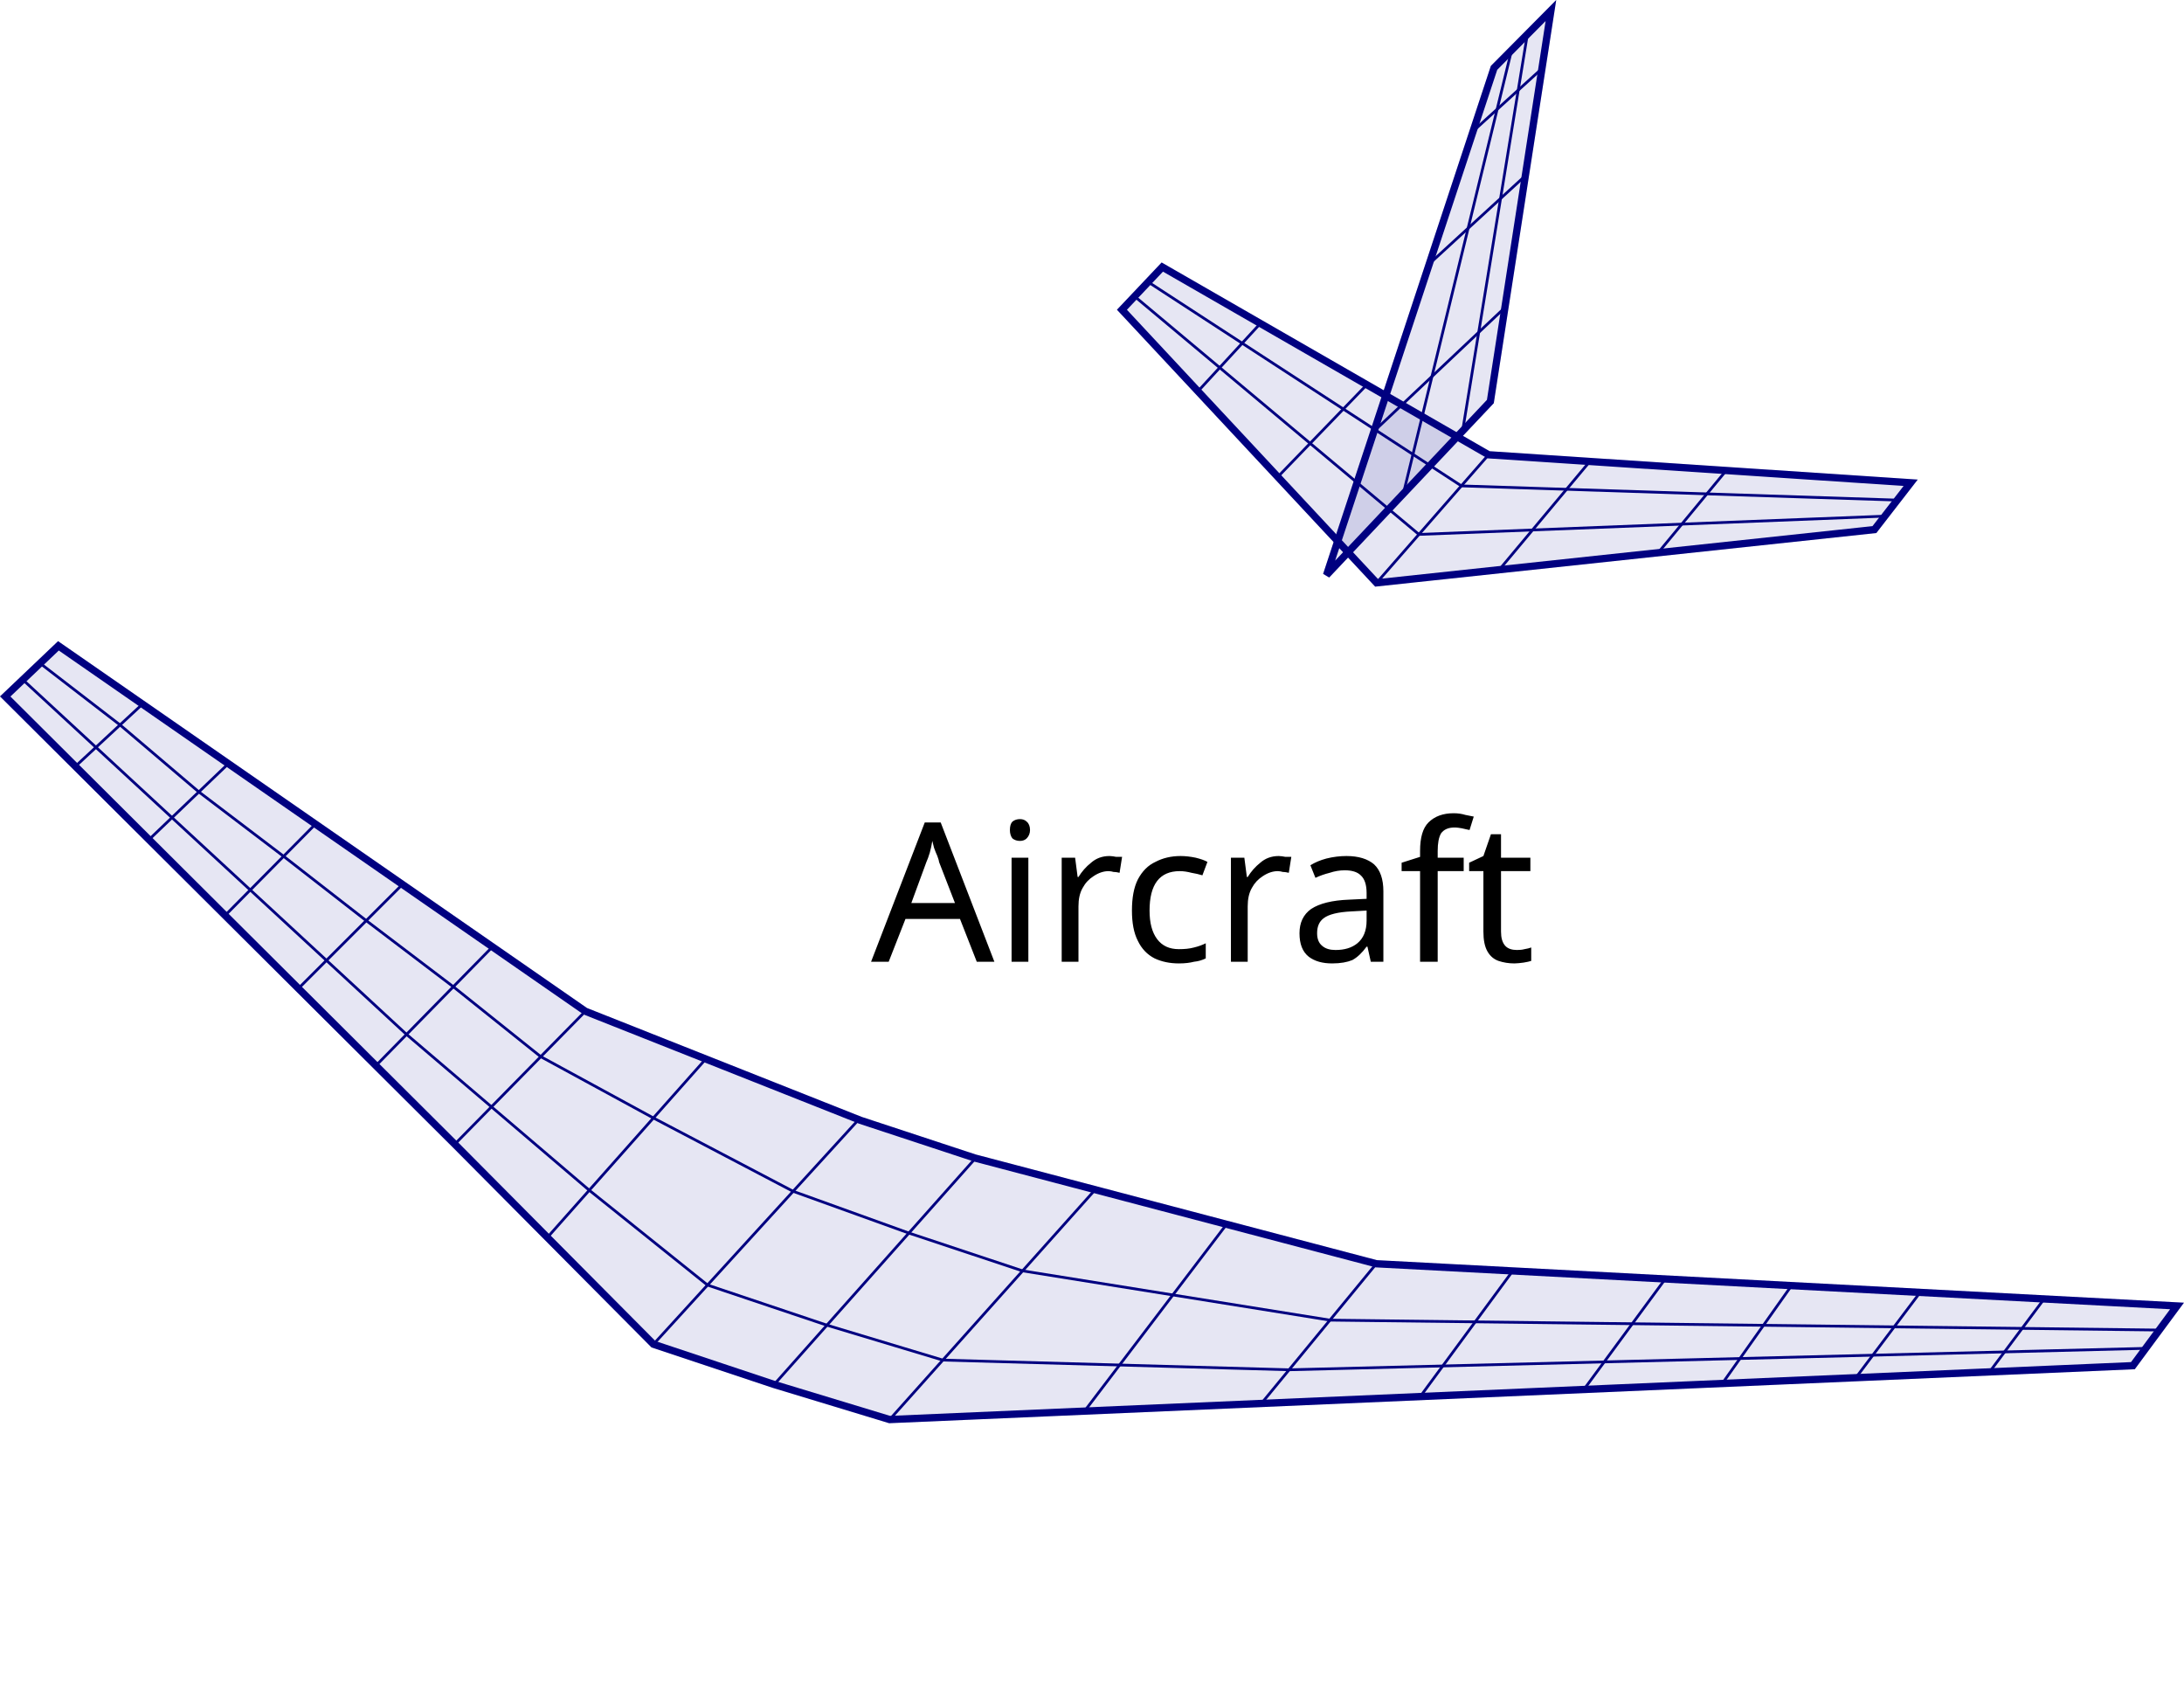
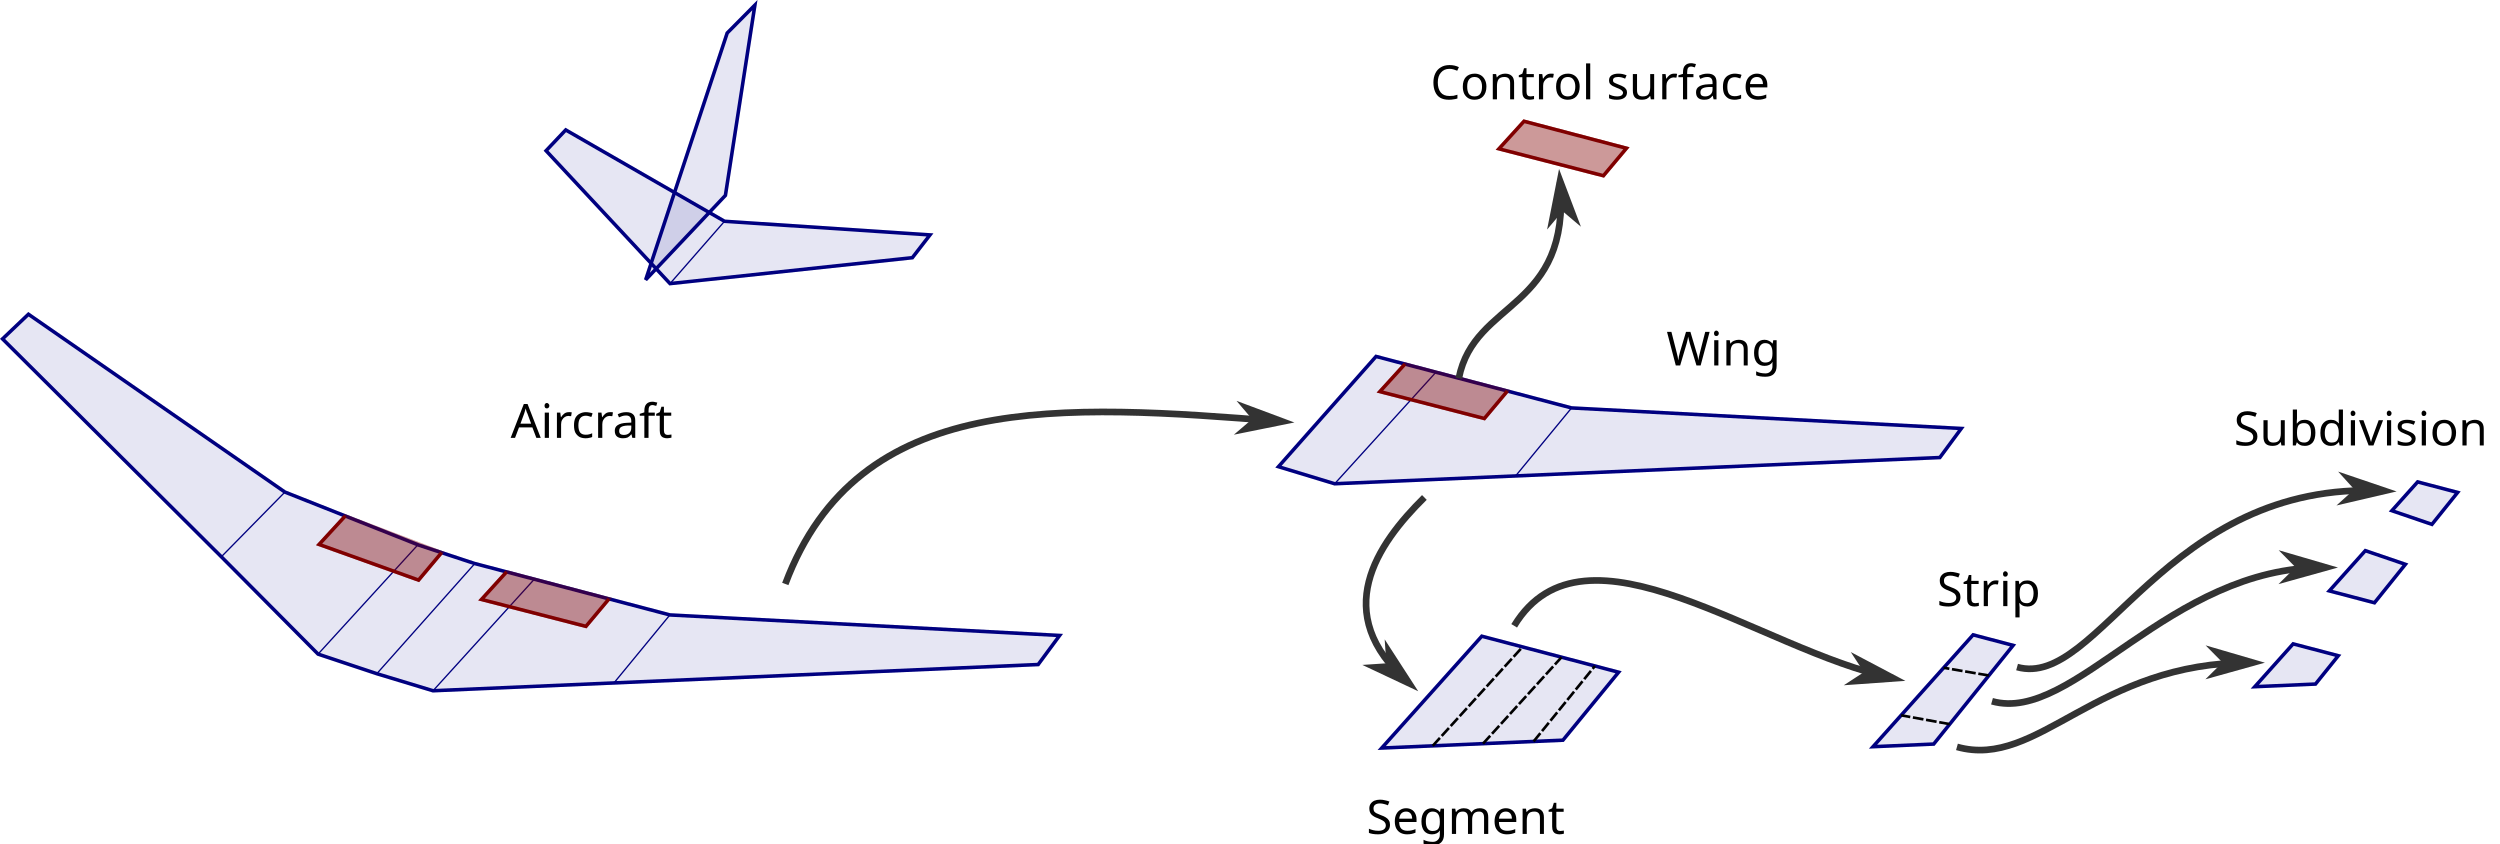
- <svg xmlns="http://www.w3.org/2000/svg" width="79.511mm" height="62.003mm" viewBox="0 0 79.511 62.003" version="1.1" id="svg8">
+ <svg xmlns="http://www.w3.org/2000/svg" width="186.993mm" height="63.109mm" viewBox="0 0 186.993 63.109" version="1.1" id="svg8">
  <defs id="defs2">
-     <marker orient="auto" refY="0.0" refX="0.0" id="marker1364" style="overflow:visible">
-       <path id="path1362" d="M 0.0,0.0 L 5.0,-5.0 L -12.5,0.0 L 5.0,5.0 L 0.0,0.0 z " style="fill-rule:evenodd;stroke:#000000;stroke-width:1pt;stroke-opacity:1;fill:#000000;fill-opacity:1" transform="scale(0.4) translate(10,0)" />
+     <marker orient="auto" refY="0" refX="0" id="Arrow1Mend" style="overflow:visible">
+       <path id="path1620" d="M 0,0 5,-5 -12.5,0 5,5 Z" style="fill:#333333;fill-opacity:1;fill-rule:evenodd;stroke:#333333;stroke-width:1pt;stroke-opacity:1" transform="matrix(-0.4,0,0,-0.4,-4,0)" />
    </marker>
-     <marker orient="auto" refY="0.0" refX="0.0" id="Arrow1Mstart" style="overflow:visible">
-       <path id="path972" d="M 0.0,0.0 L 5.0,-5.0 L -12.5,0.0 L 5.0,5.0 L 0.0,0.0 z " style="fill-rule:evenodd;stroke:#000000;stroke-width:1pt;stroke-opacity:1;fill:#000000;fill-opacity:1" transform="scale(0.4) translate(10,0)" />
+     <marker orient="auto" refY="0" refX="0" id="Arrow2Mend" style="overflow:visible">
+       <path id="path1638" style="fill:#000000;fill-opacity:1;fill-rule:evenodd;stroke:#000000;stroke-width:0.625;stroke-linejoin:round;stroke-opacity:1" d="M 8.719,4.034 -2.207,0.016 8.719,-4.002 c -1.745,2.372 -1.735,5.617 -6e-7,8.035 z" transform="scale(-0.6)" />
+     </marker>
+     <marker orient="auto" refY="0" refX="0" id="marker1364" style="overflow:visible">
+       <path id="path1362" d="M 0,0 5,-5 -12.5,0 5,5 Z" style="fill:#000000;fill-opacity:1;fill-rule:evenodd;stroke:#000000;stroke-width:1pt;stroke-opacity:1" transform="matrix(0.4,0,0,0.4,4,0)" />
+     </marker>
+     <marker orient="auto" refY="0" refX="0" id="Arrow1Mstart" style="overflow:visible">
+       <path id="path972" d="M 0,0 5,-5 -12.5,0 5,5 Z" style="fill:#000000;fill-opacity:1;fill-rule:evenodd;stroke:#000000;stroke-width:1pt;stroke-opacity:1" transform="matrix(0.4,0,0,0.4,4,0)" />
    </marker>
    <marker orient="auto" refY="0" refX="0" id="marker1003" style="overflow:visible">
      <path id="path1001" d="m -2.5,-1 c 0,2.76 -2.24,5 -5,5 -2.76,0 -5,-2.24 -5,-5 0,-2.76 2.24,-5 5,-5 2.76,0 5,2.24 5,5 z" style="fill:#000000;fill-opacity:1;fill-rule:evenodd;stroke:#000000;stroke-width:1pt;stroke-opacity:1" transform="matrix(0.4,0,0,0.4,2.96,0.4)" />
    </marker>
    <marker orient="auto" refY="0" refX="0" id="marker4025" style="overflow:visible">
      <path id="path4023" d="m -2.5,-1 c 0,2.76 -2.24,5 -5,5 -2.76,0 -5,-2.24 -5,-5 0,-2.76 2.24,-5 5,-5 2.76,0 5,2.24 5,5 z" style="fill:#000000;fill-opacity:1;fill-rule:evenodd;stroke:#000000;stroke-width:1pt;stroke-opacity:1" transform="matrix(0.4,0,0,0.4,2.96,0.4)" />
    </marker>
    <marker style="overflow:visible" id="marker1944" refX="0" refY="0" orient="auto">
      <path transform="matrix(0.4,0,0,0.4,2.96,0.4)" style="fill:#d40000;fill-opacity:1;fill-rule:evenodd;stroke:#d40000;stroke-width:1pt;stroke-opacity:1" d="m -2.5,-1 c 0,2.76 -2.24,5 -5,5 -2.76,0 -5,-2.24 -5,-5 0,-2.76 2.24,-5 5,-5 2.76,0 5,2.24 5,5 z" id="path1942" />
    </marker>
+     <marker orient="auto" refY="0" refX="0" id="Arrow1Mend-6" style="overflow:visible">
+       <path id="path1620-8" d="M 0,0 5,-5 -12.5,0 5,5 Z" style="fill:#333333;fill-opacity:1;fill-rule:evenodd;stroke:#333333;stroke-width:1pt;stroke-opacity:1" transform="matrix(-0.4,0,0,-0.4,-4,0)" />
+     </marker>
+     <marker orient="auto" refY="0" refX="0" id="Arrow1Mend-6-0" style="overflow:visible">
+       <path id="path1620-8-9" d="M 0,0 5,-5 -12.5,0 5,5 Z" style="fill:#333333;fill-opacity:1;fill-rule:evenodd;stroke:#333333;stroke-width:1pt;stroke-opacity:1" transform="matrix(-0.4,0,0,-0.4,-4,0)" />
+     </marker>
+     <marker orient="auto" refY="0" refX="0" id="Arrow1Mend-6-0-9" style="overflow:visible">
+       <path id="path1620-8-9-4" d="M 0,0 5,-5 -12.5,0 5,5 Z" style="fill:#333333;fill-opacity:1;fill-rule:evenodd;stroke:#333333;stroke-width:1pt;stroke-opacity:1" transform="matrix(-0.4,0,0,-0.4,-4,0)" />
+     </marker>
+     <marker orient="auto" refY="0" refX="0" id="Arrow1Mend-6-0-9-2" style="overflow:visible">
+       <path id="path1620-8-9-4-5" d="M 0,0 5,-5 -12.5,0 5,5 Z" style="fill:#333333;fill-opacity:1;fill-rule:evenodd;stroke:#333333;stroke-width:1pt;stroke-opacity:1" transform="matrix(-0.4,0,0,-0.4,-4,0)" />
+     </marker>
+     <marker orient="auto" refY="0" refX="0" id="Arrow1Mend-6-0-9-0" style="overflow:visible">
+       <path id="path1620-8-9-4-7" d="M 0,0 5,-5 -12.5,0 5,5 Z" style="fill:#333333;fill-opacity:1;fill-rule:evenodd;stroke:#333333;stroke-width:1pt;stroke-opacity:1" transform="matrix(-0.4,0,0,-0.4,-4,0)" />
+     </marker>
+     <marker orient="auto" refY="0" refX="0" id="Arrow1Mend-6-9" style="overflow:visible">
+       <path id="path1620-8-96" d="M 0,0 5,-5 -12.5,0 5,5 Z" style="fill:#333333;fill-opacity:1;fill-rule:evenodd;stroke:#333333;stroke-width:1pt;stroke-opacity:1" transform="matrix(-0.4,0,0,-0.4,-4,0)" />
+     </marker>
  </defs>
  <g id="layer3" style="display:inline" transform="translate(1.0910773e-6,1.1000073e-6)">
    <g id="g3946">
+       <path id="path838-3" d="m 94.447,117.957 -4.394,-1.465 -7.182,-7.229 -16.418,-16.347 1.937,-1.843 19.182,13.3 10.016,3.969 4.158,1.37 14.623,3.851 29.151,1.536 -1.606,2.173 -45.263,1.961 z" style="opacity:0.1;fill:#000080;stroke:#000080;stroke-width:0.265;stroke-linecap:butt;stroke-linejoin:miter;stroke-miterlimit:4;stroke-dasharray:none;stroke-opacity:1" transform="translate(-66.26297,-67.56747)" />
      <path id="path838" d="m 94.447,117.957 -4.394,-1.465 -7.182,-7.229 -16.418,-16.347 1.937,-1.843 19.182,13.3 10.016,3.969 4.158,1.37 14.623,3.851 29.151,1.536 -1.606,2.173 -45.263,1.961 z" style="fill:none;stroke:#000080;stroke-width:0.265;stroke-linecap:butt;stroke-linejoin:miter;stroke-miterlimit:4;stroke-dasharray:none;stroke-opacity:1" transform="translate(-66.26297,-67.56747)" />
      <path id="path863" d="m 94.447,117.957 7.359,-8.268" style="fill:none;stroke:#000080;stroke-width:0.1;stroke-linecap:butt;stroke-linejoin:miter;stroke-miterlimit:4;stroke-dasharray:none;stroke-opacity:1" transform="translate(-66.26297,-67.56747)" />
      <path id="path865" d="m 90.053,116.493 7.477,-8.186" style="fill:none;stroke:#000080;stroke-width:0.1;stroke-linecap:butt;stroke-linejoin:miter;stroke-miterlimit:4;stroke-dasharray:none;stroke-opacity:1" transform="translate(-66.26297,-67.56747)" />
      <path id="path867" d="m 82.837,109.193 4.736,-4.819" style="fill:none;stroke:#000080;stroke-width:0.1;stroke-linecap:butt;stroke-linejoin:miter;stroke-miterlimit:4;stroke-dasharray:none;stroke-opacity:1" transform="translate(-66.26297,-67.56747)" />
-       <path id="path869" d="m 98.652,119.233 7.471,-8.353" style="fill:none;stroke:#000080;stroke-width:0.1;stroke-linecap:butt;stroke-linejoin:miter;stroke-miterlimit:4;stroke-dasharray:none;stroke-opacity:1" transform="translate(-66.26297,-67.56747)" />
      <path id="path871" d="m 116.369,113.563 -4.182,5.083" style="fill:none;stroke:#000080;stroke-width:0.1;stroke-linecap:butt;stroke-linejoin:miter;stroke-miterlimit:4;stroke-dasharray:none;stroke-opacity:1" transform="translate(-66.26297,-67.56747)" />
-       <path id="path873" d="m 79.948,106.353 4.243,-4.324" style="fill:none;stroke:#000080;stroke-width:0.1;stroke-linecap:butt;stroke-linejoin:miter;stroke-miterlimit:4;stroke-dasharray:none;stroke-opacity:1" transform="translate(-66.26297,-67.56747)" />
-       <path id="path875" d="m 77.127,103.544 3.787,-3.787" style="fill:none;stroke:#000080;stroke-width:0.1;stroke-linecap:butt;stroke-linejoin:miter;stroke-miterlimit:4;stroke-dasharray:none;stroke-opacity:1" transform="translate(-66.26297,-67.56747)" />
-       <path id="path877" d="m 74.457,100.886 3.29,-3.324" style="fill:none;stroke:#000080;stroke-width:0.1;stroke-linecap:butt;stroke-linejoin:miter;stroke-miterlimit:4;stroke-dasharray:none;stroke-opacity:1" transform="translate(-66.26297,-67.56747)" />
-       <path id="path879" d="M 71.686,98.127 74.576,95.363" style="fill:none;stroke:#000080;stroke-width:0.1;stroke-linecap:butt;stroke-linejoin:miter;stroke-miterlimit:4;stroke-dasharray:none;stroke-opacity:1" transform="translate(-66.26297,-67.56747)" />
-       <path id="path881" d="M 69.008,95.46 71.449,93.195" style="fill:none;stroke:#000080;stroke-width:0.1;stroke-linecap:butt;stroke-linejoin:miter;stroke-miterlimit:4;stroke-dasharray:none;stroke-opacity:1" transform="translate(-66.26297,-67.56747)" />
-       <path id="path883" d="m 86.191,112.605 5.766,-6.494" style="fill:none;stroke:#000080;stroke-width:0.1;stroke-linecap:butt;stroke-linejoin:miter;stroke-miterlimit:4;stroke-dasharray:none;stroke-opacity:1" transform="translate(-66.26297,-67.56747)" />
-       <path id="path885" d="m 105.747,118.926 5.17,-6.798" style="fill:none;stroke:#000080;stroke-width:0.1;stroke-linecap:butt;stroke-linejoin:miter;stroke-miterlimit:4;stroke-dasharray:none;stroke-opacity:1" transform="translate(-66.26297,-67.56747)" />
-       <path id="path887" d="m 117.969,118.396 3.365,-4.571" style="fill:none;stroke:#000080;stroke-width:0.1;stroke-linecap:butt;stroke-linejoin:miter;stroke-miterlimit:4;stroke-dasharray:none;stroke-opacity:1" transform="translate(-66.26297,-67.56747)" />
-       <path id="path889" d="m 123.927,118.138 2.961,-4.021" style="fill:none;stroke:#000080;stroke-width:0.1;stroke-linecap:butt;stroke-linejoin:miter;stroke-miterlimit:4;stroke-dasharray:none;stroke-opacity:1" transform="translate(-66.26297,-67.56747)" />
-       <path id="path891" d="m 131.485,114.36 -2.519,3.56" style="fill:none;stroke:#000080;stroke-width:0.1;stroke-linecap:butt;stroke-linejoin:miter;stroke-miterlimit:4;stroke-dasharray:none;stroke-opacity:1" transform="translate(-66.26297,-67.56747)" />
-       <path id="path893" d="m 136.167,114.606 -2.338,3.103" style="fill:none;stroke:#000080;stroke-width:0.1;stroke-linecap:butt;stroke-linejoin:miter;stroke-miterlimit:4;stroke-dasharray:none;stroke-opacity:1" transform="translate(-66.26297,-67.56747)" />
-       <path id="path895" d="m 140.68,114.844 -1.983,2.654" style="fill:none;stroke:#000080;stroke-width:0.1;stroke-linecap:butt;stroke-linejoin:miter;stroke-miterlimit:4;stroke-dasharray:none;stroke-opacity:1" transform="translate(-66.26297,-67.56747)" />
-       <path id="path917" d="m 99.352,112.446 -4.215,-1.52 -5.087,-2.669 -4.101,-2.232 -3.183,-2.545 -3.17,-2.406 -3.01,-2.342 -3.085,-2.343 -2.869,-2.438 -2.911,-2.243" style="fill:none;stroke:#000080;stroke-width:0.1;stroke-linecap:butt;stroke-linejoin:miter;stroke-miterlimit:4;stroke-dasharray:none;stroke-opacity:1" transform="translate(-66.26297,-67.56747)" />
-       <path id="path919" d="m 96.368,115.799 -4.347,-1.46 -4.305,-3.451 -6.652,-5.672 -13.97,-12.909" style="fill:none;stroke:#000080;stroke-width:0.1;stroke-linecap:butt;stroke-linejoin:miter;stroke-miterlimit:4;stroke-dasharray:none;stroke-opacity:1" transform="translate(-66.26297,-67.56747)" />
-       <path id="path921" d="m 99.352,112.446 4.14,1.376 11.19,1.793 30.191,0.361" style="fill:none;stroke:#000080;stroke-width:0.1;stroke-linecap:butt;stroke-linejoin:miter;stroke-miterlimit:4;stroke-dasharray:none;stroke-opacity:1" transform="translate(-66.26297,-67.56747)" />
-       <path id="path923" d="m 96.368,115.799 4.219,1.27 12.608,0.353 31.185,-0.78" style="fill:none;stroke:#000080;stroke-width:0.1;stroke-linecap:butt;stroke-linejoin:miter;stroke-miterlimit:4;stroke-dasharray:none;stroke-opacity:1" transform="translate(-66.26297,-67.56747)" />
-       <path id="path838-3" d="m 94.447,117.957 -4.394,-1.465 -7.182,-7.229 -16.418,-16.347 1.937,-1.843 19.182,13.3 10.016,3.969 4.158,1.37 14.623,3.851 29.151,1.536 -1.606,2.173 -45.263,1.961 z" style="opacity:0.1;fill:#000080;stroke:#000080;stroke-width:0.265;stroke-linecap:butt;stroke-linejoin:miter;stroke-miterlimit:4;stroke-dasharray:none;stroke-opacity:1" transform="translate(-66.26297,-67.56747)" />
+       <path id="path865-3" d="m 32.389,51.666 7.574,-8.341" style="display:inline;fill:none;stroke:#000080;stroke-width:0.1;stroke-linecap:butt;stroke-linejoin:miter;stroke-miterlimit:4;stroke-dasharray:none;stroke-opacity:1" />
    </g>
-     <g transform="translate(81.01777,7.996114)" style="display:inline" id="g3946-0">
-       <g id="g5300" transform="matrix(1.954402,0,0,1.954402,-30.11237,-68.39188)">
-         <g id="g928" transform="translate(-8.13678,-4.020527)">
-           <path id="path838-3-5" d="m 94.447,117.957 7.3,-8.245 14.623,3.851 29.151,1.536 -1.606,2.173 -45.263,1.961 z" style="opacity:0.1;fill:#000080;stroke:#000080;stroke-width:0.265;stroke-linecap:butt;stroke-linejoin:miter;stroke-miterlimit:4;stroke-dasharray:none;stroke-opacity:1" transform="translate(-66.26297,-67.56747)" />
-           <path id="path838-8" d="m 94.447,117.957 c 0,0 0,0 7.3,-8.245 l 14.623,3.851 29.151,1.536 -1.606,2.173 -45.263,1.961 z" style="fill:none;stroke:#000080;stroke-width:0.265;stroke-linecap:butt;stroke-linejoin:miter;stroke-miterlimit:4;stroke-dasharray:none;stroke-opacity:1" transform="translate(-66.26297,-67.56747)" />
-           <path id="path863-5" d="m 94.447,117.957 7.359,-8.268" style="fill:none;stroke:#000080;stroke-width:0.1;stroke-linecap:butt;stroke-linejoin:miter;stroke-miterlimit:4;stroke-dasharray:none;stroke-opacity:1" transform="translate(-66.26297,-67.56747)" />
-           <path id="path871-6" d="m 116.369,113.563 -4.182,5.083" style="fill:none;stroke:#333333;stroke-width:0.46;stroke-linecap:butt;stroke-linejoin:miter;stroke-miterlimit:4;stroke-dasharray:none;stroke-opacity:1" transform="translate(-66.26297,-67.56747)" />
-           <path id="path885-8" d="m 105.747,118.926 5.17,-6.798" style="fill:none;stroke:#000080;stroke-width:0.1;stroke-linecap:butt;stroke-linejoin:miter;stroke-miterlimit:4;stroke-dasharray:none;stroke-opacity:1" transform="translate(-66.26297,-67.56747)" />
-           <path id="path887-1" d="m 117.969,118.396 3.365,-4.571" style="fill:none;stroke:#000080;stroke-width:0.1;stroke-linecap:butt;stroke-linejoin:miter;stroke-miterlimit:4;stroke-dasharray:none;stroke-opacity:1" transform="translate(-66.26297,-67.56747)" />
-           <path id="path889-2" d="m 123.927,118.138 2.961,-4.021" style="fill:none;stroke:#000080;stroke-width:0.1;stroke-linecap:butt;stroke-linejoin:miter;stroke-miterlimit:4;stroke-dasharray:none;stroke-opacity:1" transform="translate(-66.26297,-67.56747)" />
-           <path id="path891-0" d="m 131.485,114.36 -2.519,3.56" style="fill:none;stroke:#000080;stroke-width:0.1;stroke-linecap:butt;stroke-linejoin:miter;stroke-miterlimit:4;stroke-dasharray:none;stroke-opacity:1" transform="translate(-66.26297,-67.56747)" />
-           <path id="path893-7" d="m 136.167,114.606 -2.338,3.103" style="fill:none;stroke:#000080;stroke-width:0.1;stroke-linecap:butt;stroke-linejoin:miter;stroke-miterlimit:4;stroke-dasharray:none;stroke-opacity:1" transform="translate(-66.26297,-67.56747)" />
-           <path id="path895-8" d="m 140.68,114.844 -1.983,2.654" style="fill:none;stroke:#000080;stroke-width:0.1;stroke-linecap:butt;stroke-linejoin:miter;stroke-miterlimit:4;stroke-dasharray:none;stroke-opacity:1" transform="translate(-66.26297,-67.56747)" />
-           <path id="path921-7" d="m 99.352,112.446 4.14,1.376 11.19,1.793 30.191,0.361" style="fill:none;stroke:#000080;stroke-width:0.1;stroke-linecap:butt;stroke-linejoin:miter;stroke-miterlimit:4;stroke-dasharray:none;stroke-opacity:1" transform="translate(-66.26297,-67.56747)" />
-           <path id="path923-0" d="m 96.368,115.799 4.219,1.27 12.608,0.353 31.185,-0.78" style="fill:none;stroke:#000080;stroke-width:0.1;stroke-linecap:butt;stroke-linejoin:miter;stroke-miterlimit:4;stroke-dasharray:none;stroke-opacity:1" transform="translate(-66.26297,-67.56747)" />
-           <path id="path869-6" d="m 98.652,119.233 7.471,-8.353" style="fill:none;stroke:#333333;stroke-width:0.46;stroke-linecap:butt;stroke-linejoin:miter;stroke-miterlimit:4;stroke-dasharray:none;stroke-opacity:1" transform="translate(-66.26297,-67.56747)" />
-         </g>
-         <g transform="translate(-3.9123,12.56037)" style="display:inline" id="g928-4" />
-         <g transform="translate(-21.2141,11.29386)" style="display:inline" id="g928-7">
-           <g id="g1065" transform="matrix(1.648458,0,0,1.648458,-10.82812,-29.03424)">
-             <path transform="translate(-66.26297,-67.56747)" style="opacity:0.1;fill:#000080;stroke:#000080;stroke-width:0.265;stroke-linecap:butt;stroke-linejoin:miter;stroke-miterlimit:4;stroke-dasharray:none;stroke-opacity:1" d="m 105.996,111.072 10.373,2.491 -4.138,5.044 -13.58,0.626 z" id="path838-3-5-5" />
-             <path transform="translate(-66.26297,-67.56747)" style="fill:none;stroke:#000080;stroke-width:0.265;stroke-linecap:butt;stroke-linejoin:miter;stroke-miterlimit:4;stroke-dasharray:none;stroke-opacity:1" d="m 116.369,113.563 -4.257,5.087 -13.46,0.583 7.344,-8.161 z" id="path838-8-1" />
-             <path transform="translate(-66.26297,-67.56747)" style="fill:none;stroke:#000080;stroke-width:0.1;stroke-linecap:butt;stroke-linejoin:miter;stroke-miterlimit:4;stroke-dasharray:none;stroke-opacity:1" d="m 105.747,118.926 5.17,-6.798" id="path885-8-6" />
-             <path transform="translate(-66.26297,-67.56747)" style="fill:none;stroke:#000080;stroke-width:0.1;stroke-linecap:butt;stroke-linejoin:miter;stroke-miterlimit:4;stroke-dasharray:none;stroke-opacity:1" d="m 103.492,113.822 11.19,1.793" id="path921-7-8" />
-             <path transform="translate(-66.26297,-67.56747)" style="fill:none;stroke:#000080;stroke-width:0.1;stroke-linecap:butt;stroke-linejoin:miter;stroke-miterlimit:4;stroke-dasharray:none;stroke-opacity:1" d="m 100.587,117.069 12.608,0.353" id="path923-0-5" />
-           </g>
-         </g>
-         <g transform="translate(-0.8292723,24.03665)" style="display:inline" id="g928-7-4">
-           <g id="g1065-5" transform="matrix(1.648458,0,0,1.648458,-10.82812,-29.03424)">
-             <g id="g1116" transform="translate(3.135808,0.116141)">
-               <path id="path838-3-5-5-0" d="m 105.996,111.072 4.917,1.181 -5.07,6.669 -7.191,0.312 z" style="opacity:0.1;fill:#000080;stroke:#000080;stroke-width:0.265;stroke-linecap:butt;stroke-linejoin:miter;stroke-miterlimit:4;stroke-dasharray:none;stroke-opacity:1" transform="translate(-66.26297,-67.56747)" />
-               <path id="path838-8-1-8" d="m 105.843,118.922 -7.191,0.312 7.344,-8.161 4.917,1.181 z" style="fill:none;stroke:#000080;stroke-width:0.265;stroke-linecap:butt;stroke-linejoin:miter;stroke-miterlimit:4;stroke-dasharray:none;stroke-opacity:1" transform="translate(-66.26297,-67.56747)" />
-               <path id="path921-7-8-1" d="m 103.492,113.822 5.596,0.831" style="fill:none;stroke:#000080;stroke-width:0.1;stroke-linecap:butt;stroke-linejoin:miter;stroke-miterlimit:4;stroke-dasharray:none;stroke-opacity:1" transform="translate(-66.26297,-67.56747)" />
-               <path id="path923-0-5-9" d="m 100.587,117.069 6.55,0.15" style="fill:none;stroke:#000080;stroke-width:0.1;stroke-linecap:butt;stroke-linejoin:miter;stroke-miterlimit:4;stroke-dasharray:none;stroke-opacity:1" transform="translate(-66.26297,-67.56747)" />
-             </g>
-             <g style="display:inline" id="g1116-5" transform="translate(19.68969,-6.50344)">
-               <path id="path838-3-5-5-0-5" d="m 35.545,50.321 4.917,1.181 -1.739,2.288 -5.567,-0.814 z" style="opacity:0.1;fill:#000080;stroke:#000080;stroke-width:0.265;stroke-linecap:butt;stroke-linejoin:miter;stroke-miterlimit:4;stroke-dasharray:none;stroke-opacity:1" />
-               <path id="path838-8-1-8-5" d="m 33.156,52.975 2.389,-2.655 4.917,1.181 -1.739,2.288 z" style="fill:none;stroke:#000080;stroke-width:0.265;stroke-linecap:butt;stroke-linejoin:miter;stroke-miterlimit:4;stroke-dasharray:none;stroke-opacity:1" />
-             </g>
-             <g style="display:inline" id="g1116-5-6" transform="translate(13.41807,4.588029)">
-               <path id="path838-3-5-5-0-5-5" d="m 103.462,113.888 5.519,0.905 -1.787,2.351 -6.537,-0.14 z" style="opacity:0.1;fill:#000080;stroke:#000080;stroke-width:0.265;stroke-linecap:butt;stroke-linejoin:miter;stroke-miterlimit:4;stroke-dasharray:none;stroke-opacity:1" transform="translate(-66.26297,-67.56747)" />
-               <path id="path838-8-1-8-5-7" d="m 100.657,117.004 2.805,-3.117 5.519,0.905 -1.787,2.351 z" style="fill:none;stroke:#000080;stroke-width:0.265;stroke-linecap:butt;stroke-linejoin:miter;stroke-miterlimit:4;stroke-dasharray:none;stroke-opacity:1" transform="translate(-66.26297,-67.56747)" />
-             </g>
-             <g style="display:inline" id="g1116-5-6-6" transform="translate(6.856813,14.15899)">
-               <path id="path838-3-5-5-0-5-5-5" d="m 40.224,43.379 6.585,0.11 -1.234,1.623 -7.191,0.312 z" style="opacity:0.1;fill:#000080;stroke:#000080;stroke-width:0.265;stroke-linecap:butt;stroke-linejoin:miter;stroke-miterlimit:4;stroke-dasharray:none;stroke-opacity:1" />
-               <path id="path838-8-1-8-5-7-9" d="m 45.575,45.113 -7.191,0.312 1.84,-2.045 6.585,0.11 z" style="fill:none;stroke:#000080;stroke-width:0.265;stroke-linecap:butt;stroke-linejoin:miter;stroke-miterlimit:4;stroke-dasharray:none;stroke-opacity:1" />
-             </g>
-           </g>
-         </g>
-         <text xml:space="preserve" style="font-style:normal;font-weight:normal;font-size:5.415px;line-height:1.25;font-family:sans-serif;letter-spacing:0px;word-spacing:0px;fill:#000000;fill-opacity:1;stroke:none;stroke-width:0.135" x="84.449" y="25.282" id="text1258">
-           <tspan id="tspan1256" x="84.449" y="25.282" style="font-size:3.61px;stroke-width:0.135">Control surface</tspan>
-         </text>
-         <text xml:space="preserve" style="font-style:normal;font-weight:normal;font-size:5.415px;line-height:1.25;font-family:sans-serif;letter-spacing:0px;word-spacing:0px;display:inline;fill:#000000;fill-opacity:1;stroke:none;stroke-width:0.135" x="44.102" y="39.199" id="text1258-2">
-           <tspan id="tspan1256-5" x="44.102" y="39.199" style="font-size:3.61px;stroke-width:0.135">Wing</tspan>
-         </text>
-         <text xml:space="preserve" style="font-style:normal;font-weight:normal;font-size:5.415px;line-height:1.25;font-family:sans-serif;letter-spacing:0px;word-spacing:0px;display:inline;fill:#000000;fill-opacity:1;stroke:none;stroke-width:0.135" x="25.431" y="73.506" id="text1258-2-5">
-           <tspan id="tspan1256-5-4" x="25.431" y="73.506" style="font-size:3.61px;stroke-width:0.135">Segment</tspan>
-         </text>
-         <text xml:space="preserve" style="font-style:normal;font-weight:normal;font-size:5.415px;line-height:1.25;font-family:sans-serif;letter-spacing:0px;word-spacing:0px;display:inline;fill:#000000;fill-opacity:1;stroke:none;stroke-width:0.135" x="46.708" y="86.199" id="text1258-2-5-5">
-           <tspan id="tspan1256-5-4-1" x="46.708" y="86.199" style="font-size:3.61px;stroke-width:0.135">Strip</tspan>
-         </text>
-         <text xml:space="preserve" style="font-style:normal;font-weight:normal;font-size:5.415px;line-height:1.25;font-family:sans-serif;letter-spacing:0px;word-spacing:0px;display:inline;fill:#000000;fill-opacity:1;stroke:none;stroke-width:0.135" x="82.459" y="88.262" id="text1258-2-5-5-4">
-           <tspan id="tspan1256-5-4-1-0" x="82.459" y="88.262" style="font-size:3.61px;stroke-width:0.135">Subdivision</tspan>
-         </text>
-         <text xml:space="preserve" style="font-style:normal;font-weight:normal;font-size:5.415px;line-height:1.25;font-family:sans-serif;letter-spacing:0px;word-spacing:0px;display:inline;fill:#000000;fill-opacity:1;stroke:none;stroke-width:0.135" x="-9.82" y="48.811" id="text1258-2-5-5-4-8">
-           <tspan id="tspan1256-5-4-1-0-4" x="-9.82" y="48.811" style="font-size:3.61px;stroke-width:0.135">Aircraft</tspan>
-         </text>
-       </g>
-     </g>
+     <g transform="matrix(1.954402,0,0,1.954402,43.25919,-35.84775)" style="display:inline" id="g928-4" />
+     <text xml:space="preserve" style="font-style:normal;font-weight:normal;font-size:10.583px;line-height:1.25;font-family:sans-serif;letter-spacing:0px;word-spacing:0px;display:inline;fill:#000000;fill-opacity:1;stroke:none;stroke-width:0.265" x="38.195" y="32.751" id="text1258-2-5-5-4-8">
+       <tspan id="tspan1256-5-4-1-0-4" x="38.195" y="32.751" style="font-size:3.528px;stroke-width:0.265">Aircraft</tspan>
+     </text>
    <g style="display:inline" id="g3872">
      <path id="path842-0" d="m 114.558,88.496 6.097,-18.458 2.071,-2.088 -2.205,14.232 z" style="display:inline;opacity:0.1;fill:#000080;stroke:#000080;stroke-width:0.265px;stroke-linecap:butt;stroke-linejoin:miter;stroke-opacity:1" transform="translate(-66.26297,-67.56747)" />
      <path id="path842" d="m 114.558,88.496 6.097,-18.458 2.071,-2.088 -2.205,14.232 z" style="display:inline;fill:none;stroke:#000080;stroke-width:0.265px;stroke-linecap:butt;stroke-linejoin:miter;stroke-opacity:1" transform="translate(-66.26297,-67.56747)" />
-       <path id="path913" d="m 118.3,77.169 3.495,-3.205" style="display:inline;fill:none;stroke:#000080;stroke-width:0.1;stroke-linecap:butt;stroke-linejoin:miter;stroke-miterlimit:4;stroke-dasharray:none;stroke-opacity:1" transform="translate(-66.26297,-67.56747)" />
-       <path id="path915" d="m 119.895,72.339 2.504,-2.276" style="display:inline;fill:none;stroke:#000080;stroke-width:0.1;stroke-linecap:butt;stroke-linejoin:miter;stroke-miterlimit:4;stroke-dasharray:none;stroke-opacity:1" transform="translate(-66.26297,-67.56747)" />
-       <path id="path933" d="m 119.511,83.252 2.357,-14.437" style="display:inline;fill:none;stroke:#000080;stroke-width:0.1;stroke-linecap:butt;stroke-linejoin:miter;stroke-miterlimit:4;stroke-dasharray:none;stroke-opacity:1" transform="translate(-66.26297,-67.56747)" />
-       <path id="path935" d="M 117.354,85.536 121.292,69.396" style="display:inline;fill:none;stroke:#000080;stroke-width:0.1;stroke-linecap:butt;stroke-linejoin:miter;stroke-miterlimit:4;stroke-dasharray:none;stroke-opacity:1" transform="translate(-66.26297,-67.56747)" />
-       <path id="path907" d="m 116.288,83.259 4.764,-4.498" style="display:inline;fill:none;stroke:#000080;stroke-width:0.1;stroke-linecap:butt;stroke-linejoin:miter;stroke-miterlimit:4;stroke-dasharray:none;stroke-opacity:1" transform="translate(-66.26297,-67.56747)" />
    </g>
    <path id="path840-8" d="m 116.379,88.78 -9.271,-9.939 1.47,-1.554 11.877,6.832 15.368,1.019 -1.32,1.704 z" style="display:inline;opacity:0.1;fill:#000080;stroke:#000080;stroke-width:0.265px;stroke-linecap:butt;stroke-linejoin:miter;stroke-opacity:1" transform="translate(-66.26297,-67.56748)" />
    <a style="display:inline" id="a1573">
      <g id="g3903">
        <path transform="translate(-66.26297,-67.56747)" style="display:inline;fill:none;stroke:#000080;stroke-width:0.265px;stroke-linecap:butt;stroke-linejoin:miter;stroke-opacity:1" d="m 116.379,88.78 -9.271,-9.939 1.47,-1.554 11.877,6.832 15.368,1.019 -1.32,1.704 z" id="path840" />
        <path transform="translate(-66.26297,-67.56747)" style="display:inline;fill:none;stroke:#000080;stroke-width:0.1;stroke-linecap:butt;stroke-linejoin:miter;stroke-miterlimit:4;stroke-dasharray:none;stroke-opacity:1" d="m 116.379,88.78 4.076,-4.661" id="path897" />
-         <path transform="translate(-66.26297,-67.56747)" style="display:inline;fill:none;stroke:#000080;stroke-width:0.1;stroke-linecap:butt;stroke-linejoin:miter;stroke-miterlimit:4;stroke-dasharray:none;stroke-opacity:1" d="m 120.846,88.303 3.295,-3.939" id="path899" />
-         <path transform="translate(-66.26297,-67.56747)" style="display:inline;fill:none;stroke:#000080;stroke-width:0.1;stroke-linecap:butt;stroke-linejoin:miter;stroke-miterlimit:4;stroke-dasharray:none;stroke-opacity:1" d="m 126.631,87.684 2.476,-2.991" id="path901" />
-         <path transform="translate(-66.26297,-67.56747)" style="display:inline;fill:none;stroke:#000080;stroke-width:0.1;stroke-linecap:butt;stroke-linejoin:miter;stroke-miterlimit:4;stroke-dasharray:none;stroke-opacity:1" d="m 112.782,84.924 3.241,-3.354" id="path903" />
-         <path transform="translate(-66.26297,-67.56747)" style="display:inline;fill:none;stroke:#000080;stroke-width:0.1;stroke-linecap:butt;stroke-linejoin:miter;stroke-miterlimit:4;stroke-dasharray:none;stroke-opacity:1" d="m 109.876,81.809 2.271,-2.468" id="path905" />
-         <path transform="translate(-66.26297,-67.56747)" style="display:inline;fill:none;stroke:#000080;stroke-width:0.1;stroke-linecap:butt;stroke-linejoin:miter;stroke-miterlimit:4;stroke-dasharray:none;stroke-opacity:1" d="m 119.465,85.252 15.87,0.517" id="path925" />
-         <path transform="translate(-66.26297,-67.56747)" style="display:inline;fill:none;stroke:#000080;stroke-width:0.1;stroke-linecap:butt;stroke-linejoin:miter;stroke-miterlimit:4;stroke-dasharray:none;stroke-opacity:1" d="m 117.92,87.018 16.962,-0.665" id="path927" />
-         <path transform="translate(-66.26297,-67.56747)" style="display:inline;fill:none;stroke:#000080;stroke-width:0.1;stroke-linecap:butt;stroke-linejoin:miter;stroke-miterlimit:4;stroke-dasharray:none;stroke-opacity:1" d="m 108.064,77.832 11.402,7.42" id="path929" />
-         <path transform="translate(-66.26297,-67.56747)" style="display:inline;fill:none;stroke:#000080;stroke-width:0.1;stroke-linecap:butt;stroke-linejoin:miter;stroke-miterlimit:4;stroke-dasharray:none;stroke-opacity:1" d="m 107.569,78.355 10.352,8.663" id="path931" />
      </g>
    </a>
+     <path style="fill:none;stroke:#800000;stroke-width:0.265px;stroke-linecap:butt;stroke-linejoin:miter;stroke-opacity:1" d="m 37.888,42.779 -1.874,2.059 7.811,2.011 1.722,-2.053" id="path981" />
+     <path style="display:inline;fill:none;stroke:#800000;stroke-width:0.265px;stroke-linecap:butt;stroke-linejoin:miter;stroke-opacity:1" d="m 25.825,38.595 -1.956,2.127 7.437,2.666 1.722,-2.053" id="path981-1" />
+     <g id="g1152" transform="translate(0,-14.2875)">
+       <g id="g3946-6" style="display:inline" transform="translate(80.3503,-0.633944)">
+         <g transform="translate(-12.90912,-0.561266)" id="g1088">
+           <path id="path838-3-8" d="m 94.447,117.957 7.3,-8.245 14.623,3.851 29.151,1.536 -1.606,2.173 -45.263,1.961 z" style="opacity:0.1;fill:#000080;stroke:#000080;stroke-width:0.265;stroke-linecap:butt;stroke-linejoin:miter;stroke-miterlimit:4;stroke-dasharray:none;stroke-opacity:1" transform="translate(-66.26297,-67.56747)" />
+           <path id="path838-0" d="m 94.447,117.957 7.3,-8.245 14.623,3.851 29.151,1.536 -1.606,2.173 -45.263,1.961 z" style="fill:none;stroke:#000080;stroke-width:0.265;stroke-linecap:butt;stroke-linejoin:miter;stroke-miterlimit:4;stroke-dasharray:none;stroke-opacity:1" transform="translate(-66.26297,-67.56747)" />
+           <path id="path871-0" d="m 116.369,113.563 -4.182,5.083" style="fill:none;stroke:#000080;stroke-width:0.1;stroke-linecap:butt;stroke-linejoin:miter;stroke-miterlimit:4;stroke-dasharray:none;stroke-opacity:1" transform="translate(-66.26297,-67.56747)" />
+           <path id="path865-3-4" d="m 32.389,51.666 7.574,-8.341" style="display:inline;fill:none;stroke:#000080;stroke-width:0.1;stroke-linecap:butt;stroke-linejoin:miter;stroke-miterlimit:4;stroke-dasharray:none;stroke-opacity:1" />
+         </g>
+       </g>
+       <path id="path981-9" d="m 105.087,41.519 -1.874,2.059 7.811,2.011 1.722,-2.053" style="display:inline;fill:none;stroke:#800000;stroke-width:0.265px;stroke-linecap:butt;stroke-linejoin:miter;stroke-opacity:1" />
+     </g>
+     <path style="display:inline;fill:none;stroke:#800000;stroke-width:0.265px;stroke-linecap:butt;stroke-linejoin:miter;stroke-opacity:1" d="m 113.993,9.072 -1.874,2.059 7.811,2.011 1.722,-2.053 z" id="path981-9-5" />
+     <path style="opacity:0.1;fill:#000080;stroke:#000080;stroke-width:0.265;stroke-linecap:butt;stroke-linejoin:miter;stroke-miterlimit:4;stroke-dasharray:none;stroke-opacity:1" d="m 110.834,47.587 10.232,2.694 -4.163,5.082 -13.554,0.587 z" id="path838-3-8-2" />
+     <path style="fill:none;stroke:#000080;stroke-width:0.265;stroke-linecap:butt;stroke-linejoin:miter;stroke-miterlimit:4;stroke-dasharray:none;stroke-opacity:1" d="m 110.834,47.587 10.232,2.694 -4.163,5.082 -13.554,0.587 z" id="path838-0-3" />
+     <g transform="translate(107.7083,4.184592)" id="g1217">
+       <path id="path838-3-8-2-2" d="m 106.138,110.869 2.991,0.787 -5.94,7.38 -4.537,0.197 z" style="opacity:0.1;fill:#000080;stroke:#000080;stroke-width:0.265;stroke-linecap:butt;stroke-linejoin:miter;stroke-miterlimit:4;stroke-dasharray:none;stroke-opacity:1" transform="translate(-66.26297,-67.56747)" />
+       <path transform="translate(-66.26297,-67.56747)" id="path838-0-3-9" d="m 106.138,110.869 2.991,0.787 -5.94,7.38 -4.537,0.197 z" style="fill:none;stroke:#000080;stroke-width:0.265;stroke-linecap:butt;stroke-linejoin:miter;stroke-miterlimit:4;stroke-dasharray:none;stroke-opacity:1" />
+     </g>
+     <g id="g1217-7" style="display:inline" transform="translate(141.1558,-4.741835)">
+       <g transform="translate(-0.1984375,-2.513542)" id="g1242">
+         <path transform="translate(-66.26297,-67.56747)" style="opacity:0.1;fill:#000080;stroke:#000080;stroke-width:0.265;stroke-linecap:butt;stroke-linejoin:miter;stroke-miterlimit:4;stroke-dasharray:none;stroke-opacity:1" d="m 106.138,110.869 2.991,0.787 -1.922,2.388 -2.996,-1.023 z" id="path838-3-8-2-2-7" />
+         <path style="fill:none;stroke:#000080;stroke-width:0.265;stroke-linecap:butt;stroke-linejoin:miter;stroke-miterlimit:4;stroke-dasharray:none;stroke-opacity:1" d="m 106.138,110.869 2.991,0.787 -1.922,2.388 -2.996,-1.023 z" id="path838-0-3-9-3" transform="translate(-66.26297,-67.56747)" />
+       </g>
+       <g id="g1242-5" style="display:inline" transform="translate(-4.890028,4.438586)">
+         <path transform="translate(-66.26297,-67.56747)" style="opacity:0.1;fill:#000080;stroke:#000080;stroke-width:0.265;stroke-linecap:butt;stroke-linejoin:miter;stroke-miterlimit:4;stroke-dasharray:none;stroke-opacity:1" d="m 101.518,116.031 3.376,0.887 -1.705,2.118 -4.537,0.197 z" id="path838-3-8-2-2-7-2" />
+         <path style="fill:none;stroke:#000080;stroke-width:0.265;stroke-linecap:butt;stroke-linejoin:miter;stroke-miterlimit:4;stroke-dasharray:none;stroke-opacity:1" d="m 104.893,116.918 -1.705,2.118 -4.537,0.197 2.866,-3.202 z" id="path838-0-3-9-3-9" transform="translate(-66.26297,-67.56747)" />
+       </g>
+       <g id="g1242-5-6" style="display:inline" transform="translate(-2.182645,0.4753432)">
+         <path transform="translate(-66.26297,-67.56747)" style="opacity:0.1;fill:#000080;stroke:#000080;stroke-width:0.265;stroke-linecap:butt;stroke-linejoin:miter;stroke-miterlimit:4;stroke-dasharray:none;stroke-opacity:1" d="m 104.21,113.022 2.996,1.023 -2.313,2.873 -3.376,-0.887 z" id="path838-3-8-2-2-7-2-7" />
+         <path style="fill:none;stroke:#000080;stroke-width:0.265;stroke-linecap:butt;stroke-linejoin:miter;stroke-miterlimit:4;stroke-dasharray:none;stroke-opacity:1" d="m 107.206,114.045 -2.313,2.873 -3.376,-0.887 2.693,-3.009 z" id="path838-0-3-9-3-9-2" transform="translate(-66.26297,-67.56747)" />
+       </g>
+     </g>
+     <text xml:space="preserve" style="font-style:normal;font-weight:normal;font-size:10.583px;line-height:1.25;font-family:sans-serif;letter-spacing:0px;word-spacing:0px;display:inline;fill:#000000;fill-opacity:1;stroke:none;stroke-width:0.265" x="106.996" y="7.433" id="text1258-2-5-5-4-8-1">
+       <tspan id="tspan1256-5-4-1-0-4-7" x="106.996" y="7.433" style="font-size:3.528px;stroke-width:0.265">Control surface</tspan>
+     </text>
+     <text xml:space="preserve" style="font-style:normal;font-weight:normal;font-size:10.583px;line-height:1.25;font-family:sans-serif;letter-spacing:0px;word-spacing:0px;display:inline;fill:#000000;fill-opacity:1;stroke:none;stroke-width:0.265" x="124.64" y="27.335" id="text1258-2-5-5-4-8-1-1">
+       <tspan id="tspan1256-5-4-1-0-4-7-3" x="124.64" y="27.335" style="font-size:3.528px;stroke-width:0.265">Wing</tspan>
+     </text>
+     <text xml:space="preserve" style="font-style:normal;font-weight:normal;font-size:10.583px;line-height:1.25;font-family:sans-serif;letter-spacing:0px;word-spacing:0px;display:inline;fill:#000000;fill-opacity:1;stroke:none;stroke-width:0.265" x="102.204" y="62.375" id="text1258-2-5-5-4-8-1-1-3">
+       <tspan id="tspan1256-5-4-1-0-4-7-3-3" x="102.204" y="62.375" style="font-size:3.528px;stroke-width:0.265">Segment</tspan>
+     </text>
+     <text xml:space="preserve" style="font-style:normal;font-weight:normal;font-size:10.583px;line-height:1.25;font-family:sans-serif;letter-spacing:0px;word-spacing:0px;display:inline;fill:#000000;fill-opacity:1;stroke:none;stroke-width:0.265" x="144.873" y="45.333" id="text1258-2-5-5-4-8-1-1-3-8">
+       <tspan id="tspan1256-5-4-1-0-4-7-3-3-7" x="144.873" y="45.333" style="font-size:3.528px;stroke-width:0.265">Strip</tspan>
+     </text>
+     <text xml:space="preserve" style="font-style:normal;font-weight:normal;font-size:10.583px;line-height:1.25;font-family:sans-serif;letter-spacing:0px;word-spacing:0px;display:inline;fill:#000000;fill-opacity:1;stroke:none;stroke-width:0.265" x="167.081" y="33.32" id="text1258-2-5-5-4-8-1-1-3-8-7">
+       <tspan id="tspan1256-5-4-1-0-4-7-3-3-7-3" x="167.081" y="33.32" style="font-size:3.528px;stroke-width:0.265">Subdivision</tspan>
+     </text>
+     <path style="display:inline;opacity:0.4;fill:#800000;stroke:#800000;stroke-width:0.265px;stroke-linecap:butt;stroke-linejoin:miter;stroke-opacity:1" d="m 37.888,42.779 -1.874,2.059 7.811,2.011 1.722,-2.053 z" id="path981-0" />
+     <path style="display:inline;opacity:0.4;fill:#800000;stroke:#800000;stroke-width:0.265px;stroke-linecap:butt;stroke-linejoin:miter;stroke-opacity:1" d="m 25.825,38.595 -1.956,2.127 7.437,2.666 1.722,-2.053 z" id="path981-0-0" />
+     <path style="display:inline;opacity:0.4;fill:#800000;stroke:#800000;stroke-width:0.265px;stroke-linecap:butt;stroke-linejoin:miter;stroke-opacity:1" d="m 105.087,27.232 -1.874,2.059 7.811,2.011 1.722,-2.053 z" id="path981-0-7" />
+     <g id="g1505" transform="translate(0,-14.2875)">
+       <path id="path981-0-7-8" d="m 113.993,23.359 -1.874,2.059 7.811,2.011 1.722,-2.053 z" style="display:inline;opacity:0.4;fill:#800000;stroke:#800000;stroke-width:0.265px;stroke-linecap:butt;stroke-linejoin:miter;stroke-opacity:1" />
+     </g>
+     <path style="fill:none;stroke:#333333;stroke-width:0.5;stroke-linecap:butt;stroke-linejoin:miter;stroke-miterlimit:4;stroke-dasharray:none;stroke-opacity:1;marker-end:url(#Arrow1Mend)" d="M 58.737,43.68 C 64.202,29.121 79.346,30.213 95.836,31.523" id="path1609" />
+     <path style="display:inline;fill:none;stroke:#333333;stroke-width:0.5;stroke-linecap:butt;stroke-linejoin:miter;stroke-miterlimit:4;stroke-dasharray:none;stroke-opacity:1;marker-end:url(#Arrow1Mend-6)" d="m 106.54,37.208 c -3.555,3.513 -7.122,8.669 -1.203,13.847" id="path1609-1" />
+     <path style="display:inline;fill:none;stroke:#333333;stroke-width:0.5;stroke-linecap:butt;stroke-linejoin:miter;stroke-miterlimit:4;stroke-dasharray:none;stroke-opacity:1;marker-end:url(#Arrow1Mend-6-0)" d="m 113.255,46.809 c 5.291,-8.7 18.386,1.831 28.3,3.916" id="path1609-1-8" />
+     <path style="display:inline;fill:none;stroke:#333333;stroke-width:0.5;stroke-linecap:butt;stroke-linejoin:miter;stroke-miterlimit:4;stroke-dasharray:none;stroke-opacity:1;marker-end:url(#Arrow1Mend-6-0-9)" d="m 148.996,52.452 c 6.118,1.718 13.226,-10.081 24.893,-10.008" id="path1609-1-8-5" />
+     <path style="display:inline;fill:none;stroke:#333333;stroke-width:0.5;stroke-linecap:butt;stroke-linejoin:miter;stroke-miterlimit:4;stroke-dasharray:none;stroke-opacity:1;marker-end:url(#Arrow1Mend-6-0-9-2)" d="m 150.87,49.894 c 6.118,1.718 11.057,-13.987 27.407,-13.183" id="path1609-1-8-5-6" />
+     <path style="display:inline;fill:none;stroke:#333333;stroke-width:0.5;stroke-linecap:butt;stroke-linejoin:miter;stroke-miterlimit:4;stroke-dasharray:none;stroke-opacity:1;marker-end:url(#Arrow1Mend-6-0-9-0)" d="m 146.374,55.866 c 6.118,1.718 10.382,-6.377 22.049,-6.304" id="path1609-1-8-5-2" />
+     <path style="display:inline;fill:none;stroke:#333333;stroke-width:0.5;stroke-linecap:butt;stroke-linejoin:miter;stroke-miterlimit:4;stroke-dasharray:none;stroke-opacity:1;marker-end:url(#Arrow1Mend-6-9)" d="m 109.116,28.293 c 1.164,-5.929 8.386,-5.034 7.579,-14.676" id="path1609-1-6" />
+     <path style="fill:none;stroke:#000000;stroke-width:0.2;stroke-linecap:butt;stroke-linejoin:miter;stroke-opacity:1;stroke-miterlimit:4;stroke-dasharray:0.8,0.2;stroke-dashoffset:0" d="m 107.163,55.786 6.718,-7.396" id="path10780" />
+     <path style="fill:none;stroke:#000000;stroke-width:0.2;stroke-linecap:butt;stroke-linejoin:miter;stroke-opacity:1;stroke-miterlimit:4;stroke-dasharray:0.8,0.2;stroke-dashoffset:0" d="m 110.926,55.623 5.872,-6.465" id="path10782" />
+     <path style="fill:none;stroke:#000000;stroke-width:0.2;stroke-linecap:butt;stroke-linejoin:miter;stroke-opacity:1;stroke-miterlimit:4;stroke-dasharray:0.8,0.2;stroke-dashoffset:0" d="m 114.709,55.459 4.586,-5.644" id="path10784" />
+     <path style="display:inline;fill:none;stroke:#000000;stroke-width:0.2;stroke-linecap:butt;stroke-linejoin:miter;stroke-miterlimit:4;stroke-dasharray:0.8, 0.2;stroke-dashoffset:0;stroke-opacity:1" d="m 145.834,54.162 -3.633,-0.657" id="path10780-3" />
+     <path style="display:inline;fill:none;stroke:#000000;stroke-width:0.2;stroke-linecap:butt;stroke-linejoin:miter;stroke-miterlimit:4;stroke-dasharray:0.8, 0.2;stroke-dashoffset:0;stroke-opacity:1" d="m 148.761,50.526 -3.38,-0.579" id="path10780-3-9" />
  </g>
</svg>
